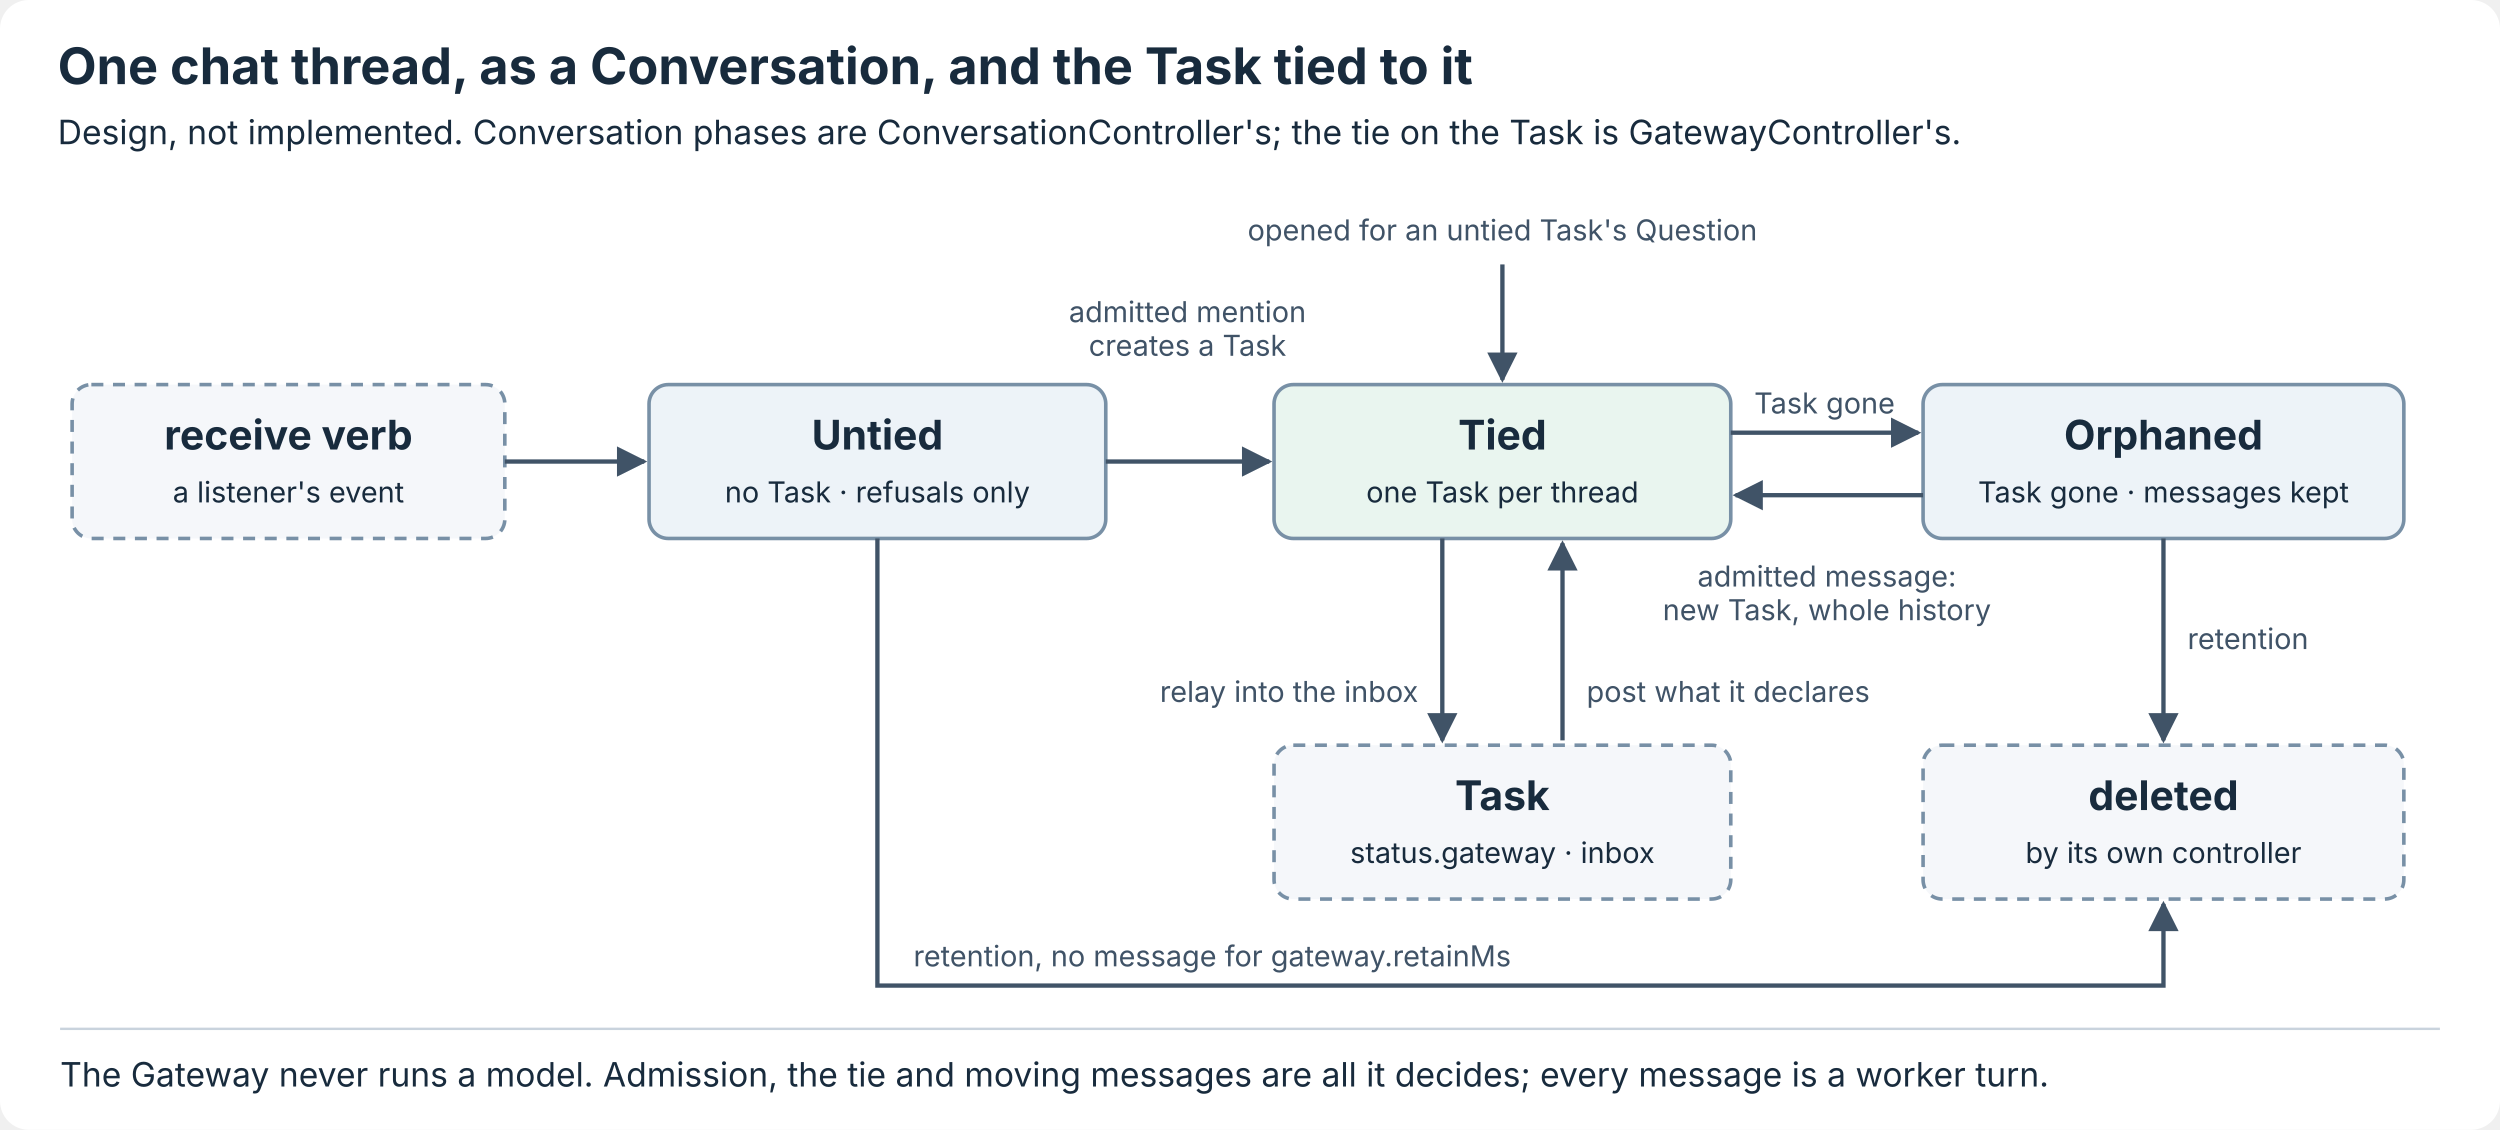
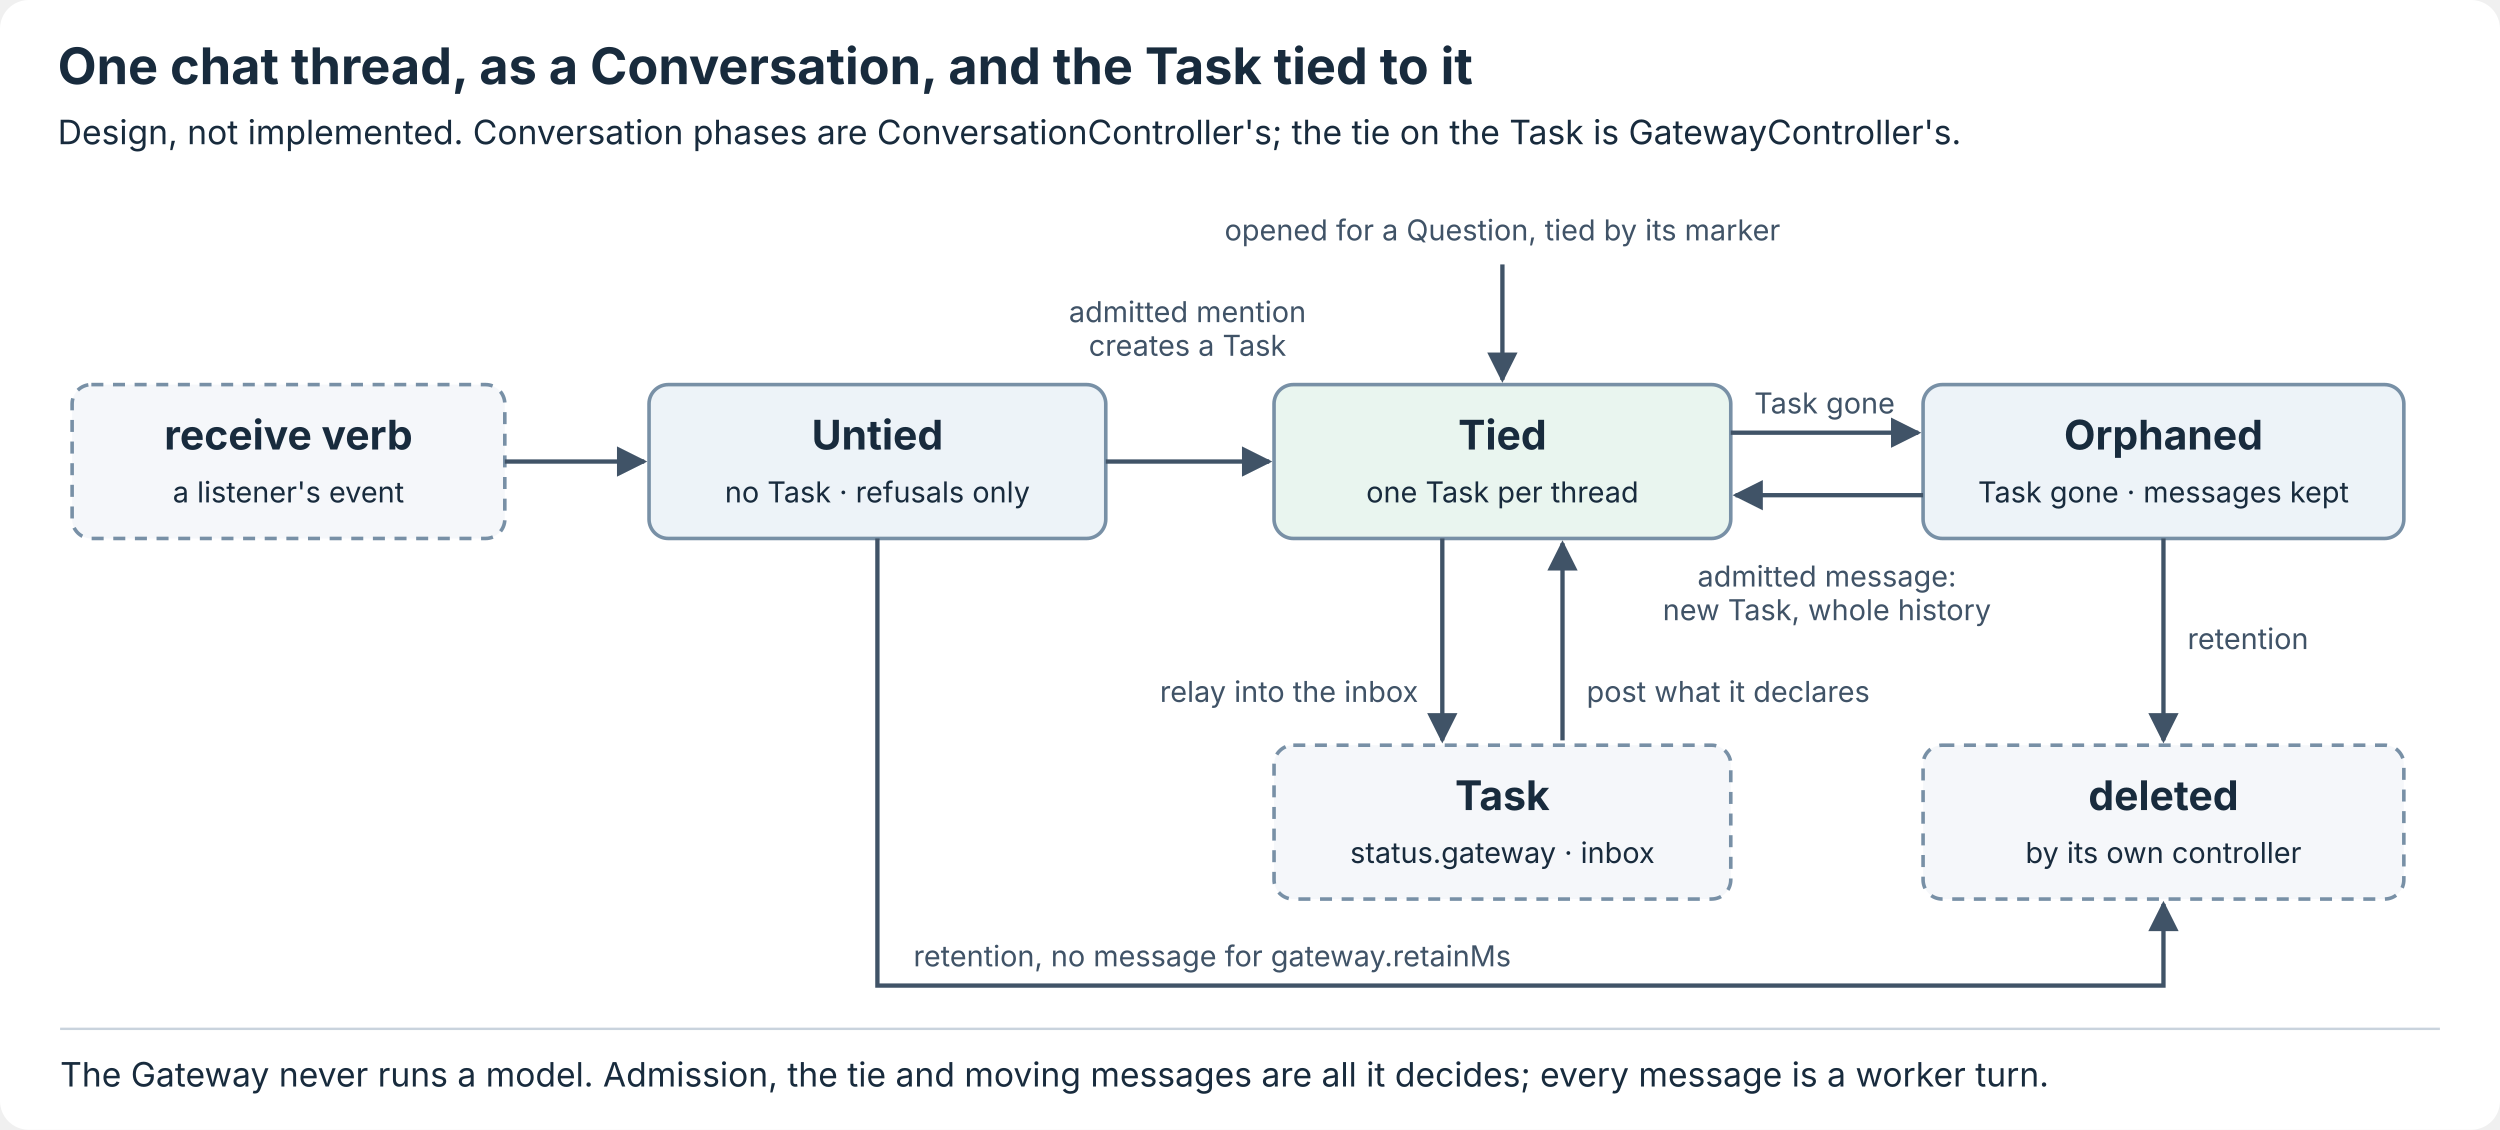
<svg xmlns="http://www.w3.org/2000/svg" viewBox="0 0 1040 470" role="img" aria-labelledby="title desc">
  <style>
  svg { color-scheme:light dark }
  @media (prefers-color-scheme: light) { svg &gt; rect{fill:#fff} svg &gt; g{fill:#182b3d} }
  @media (prefers-color-scheme: dark) { svg &gt; rect{fill:#101820} svg &gt; g{fill:#e6edf3} [stroke="#7890a6"]{stroke:#71869a} [stroke="#405367"]{stroke:#a9bdd0} [stroke="#c9d3dd"]{stroke:#405367} [fill="#405367"]{fill:#a9bdd0} [fill="#edf3f8"]{fill:#1d2a36} [fill="#f5f7fa"]{fill:#18232d} [fill="#e9f5ef"]{fill:#173b2d} }
</style>
  <defs>
    <marker id="arrow" viewBox="0 0 10 10" refX="9" refY="5" markerWidth="7" markerHeight="7" orient="auto">
      <path d="M0 0 L10 5 L0 10 Z" fill="#405367" />
    </marker>
  </defs>
  <rect width="1040" height="470" rx="12" fill="#ffffff" />
  <g font-family="system-ui,-apple-system,Segoe UI,sans-serif" fill="#182b3d">
    <text x="24" y="35" font-size="21" font-weight="700">One chat thread, as a Conversation, and the Task tied to it</text>
    <text x="24" y="60" font-size="14">Design, not implemented. Conversation phases are ConversationController's; the tie on the Task is GatewayController's.</text>
    <g stroke="#7890a6" stroke-width="1.5" fill="#edf3f8">
      <rect id="receive" x="30" y="160" width="180" height="64" rx="8" fill="#f5f7fa" stroke-dasharray="5 4" />
      <rect id="untied" x="270" y="160" width="190" height="64" rx="8" />
      <rect id="tied" x="530" y="160" width="190" height="64" rx="8" fill="#e9f5ef" />
      <rect id="orphaned" x="800" y="160" width="200" height="64" rx="8" />
      <rect id="task" x="530" y="310" width="190" height="64" rx="8" fill="#f5f7fa" stroke-dasharray="5 4" />
      <rect id="deleted" x="800" y="310" width="200" height="64" rx="8" fill="#f5f7fa" stroke-dasharray="5 4" />
    </g>
    <g text-anchor="middle" font-size="17" font-weight="650">
      <text x="120" y="187">receive verb</text>
      <text x="365" y="187">Untied</text>
      <text x="625" y="187">Tied</text>
      <text x="900" y="187">Orphaned</text>
      <text x="625" y="337">Task</text>
      <text x="900" y="337">deleted</text>
    </g>
    <g text-anchor="middle" font-size="12">
      <text x="120" y="209">a listener's event</text>
      <text x="365" y="209">no Task · refusals only</text>
      <text x="625" y="209">one Task per thread</text>
      <text x="900" y="209">Task gone · messages kept</text>
      <text x="625" y="359">status.gateway · inbox</text>
      <text x="900" y="359">by its own controller</text>
    </g>
    <g fill="none" stroke="#405367" stroke-width="1.8" marker-end="url(#arrow)">
      <path id="create" d="M210 192 H268" />
      <path id="mention" d="M460 192 H528" />
      <path id="opened" d="M625 110 V158" />
      <path id="gone" d="M720 180 H798" />
      <path id="again" d="M800 206 H722" />
      <path id="relay" d="M600 224 V308" />
      <path id="post" d="M650 308 V226" />
      <path id="retain-orphaned" d="M900 224 V308" />
      <path id="retain-untied" d="M365 224 V410 H900 V376" />
    </g>
    <g font-size="12" fill="#405367">
-       <text x="625" y="100" text-anchor="middle">opened for an untied Task's Question</text>
+       <text x="625" y="100" text-anchor="middle">opened for a Question, tied by its marker</text>
      <text x="494" y="134" text-anchor="middle">admitted mention</text>
      <text x="494" y="148" text-anchor="middle">creates a Task</text>
      <text x="759" y="172" text-anchor="middle">Task gone</text>
      <text x="760" y="244" text-anchor="middle">admitted message:</text>
      <text x="760" y="258" text-anchor="middle">new Task, whole history</text>
      <text x="590" y="292" text-anchor="end">relay into the inbox</text>
      <text x="660" y="292">post what it declares</text>
      <text x="910" y="270">retention</text>
      <text x="380" y="402">retention, no message for gateway.retainMs</text>
    </g>
    <path d="M25 428 H1015" stroke="#c9d3dd" />
    <text x="25" y="452" font-size="14">The Gateway never runs a model. Admission, the tie and moving messages are all it decides; every message is a worker turn.</text>
  </g>
</svg>
